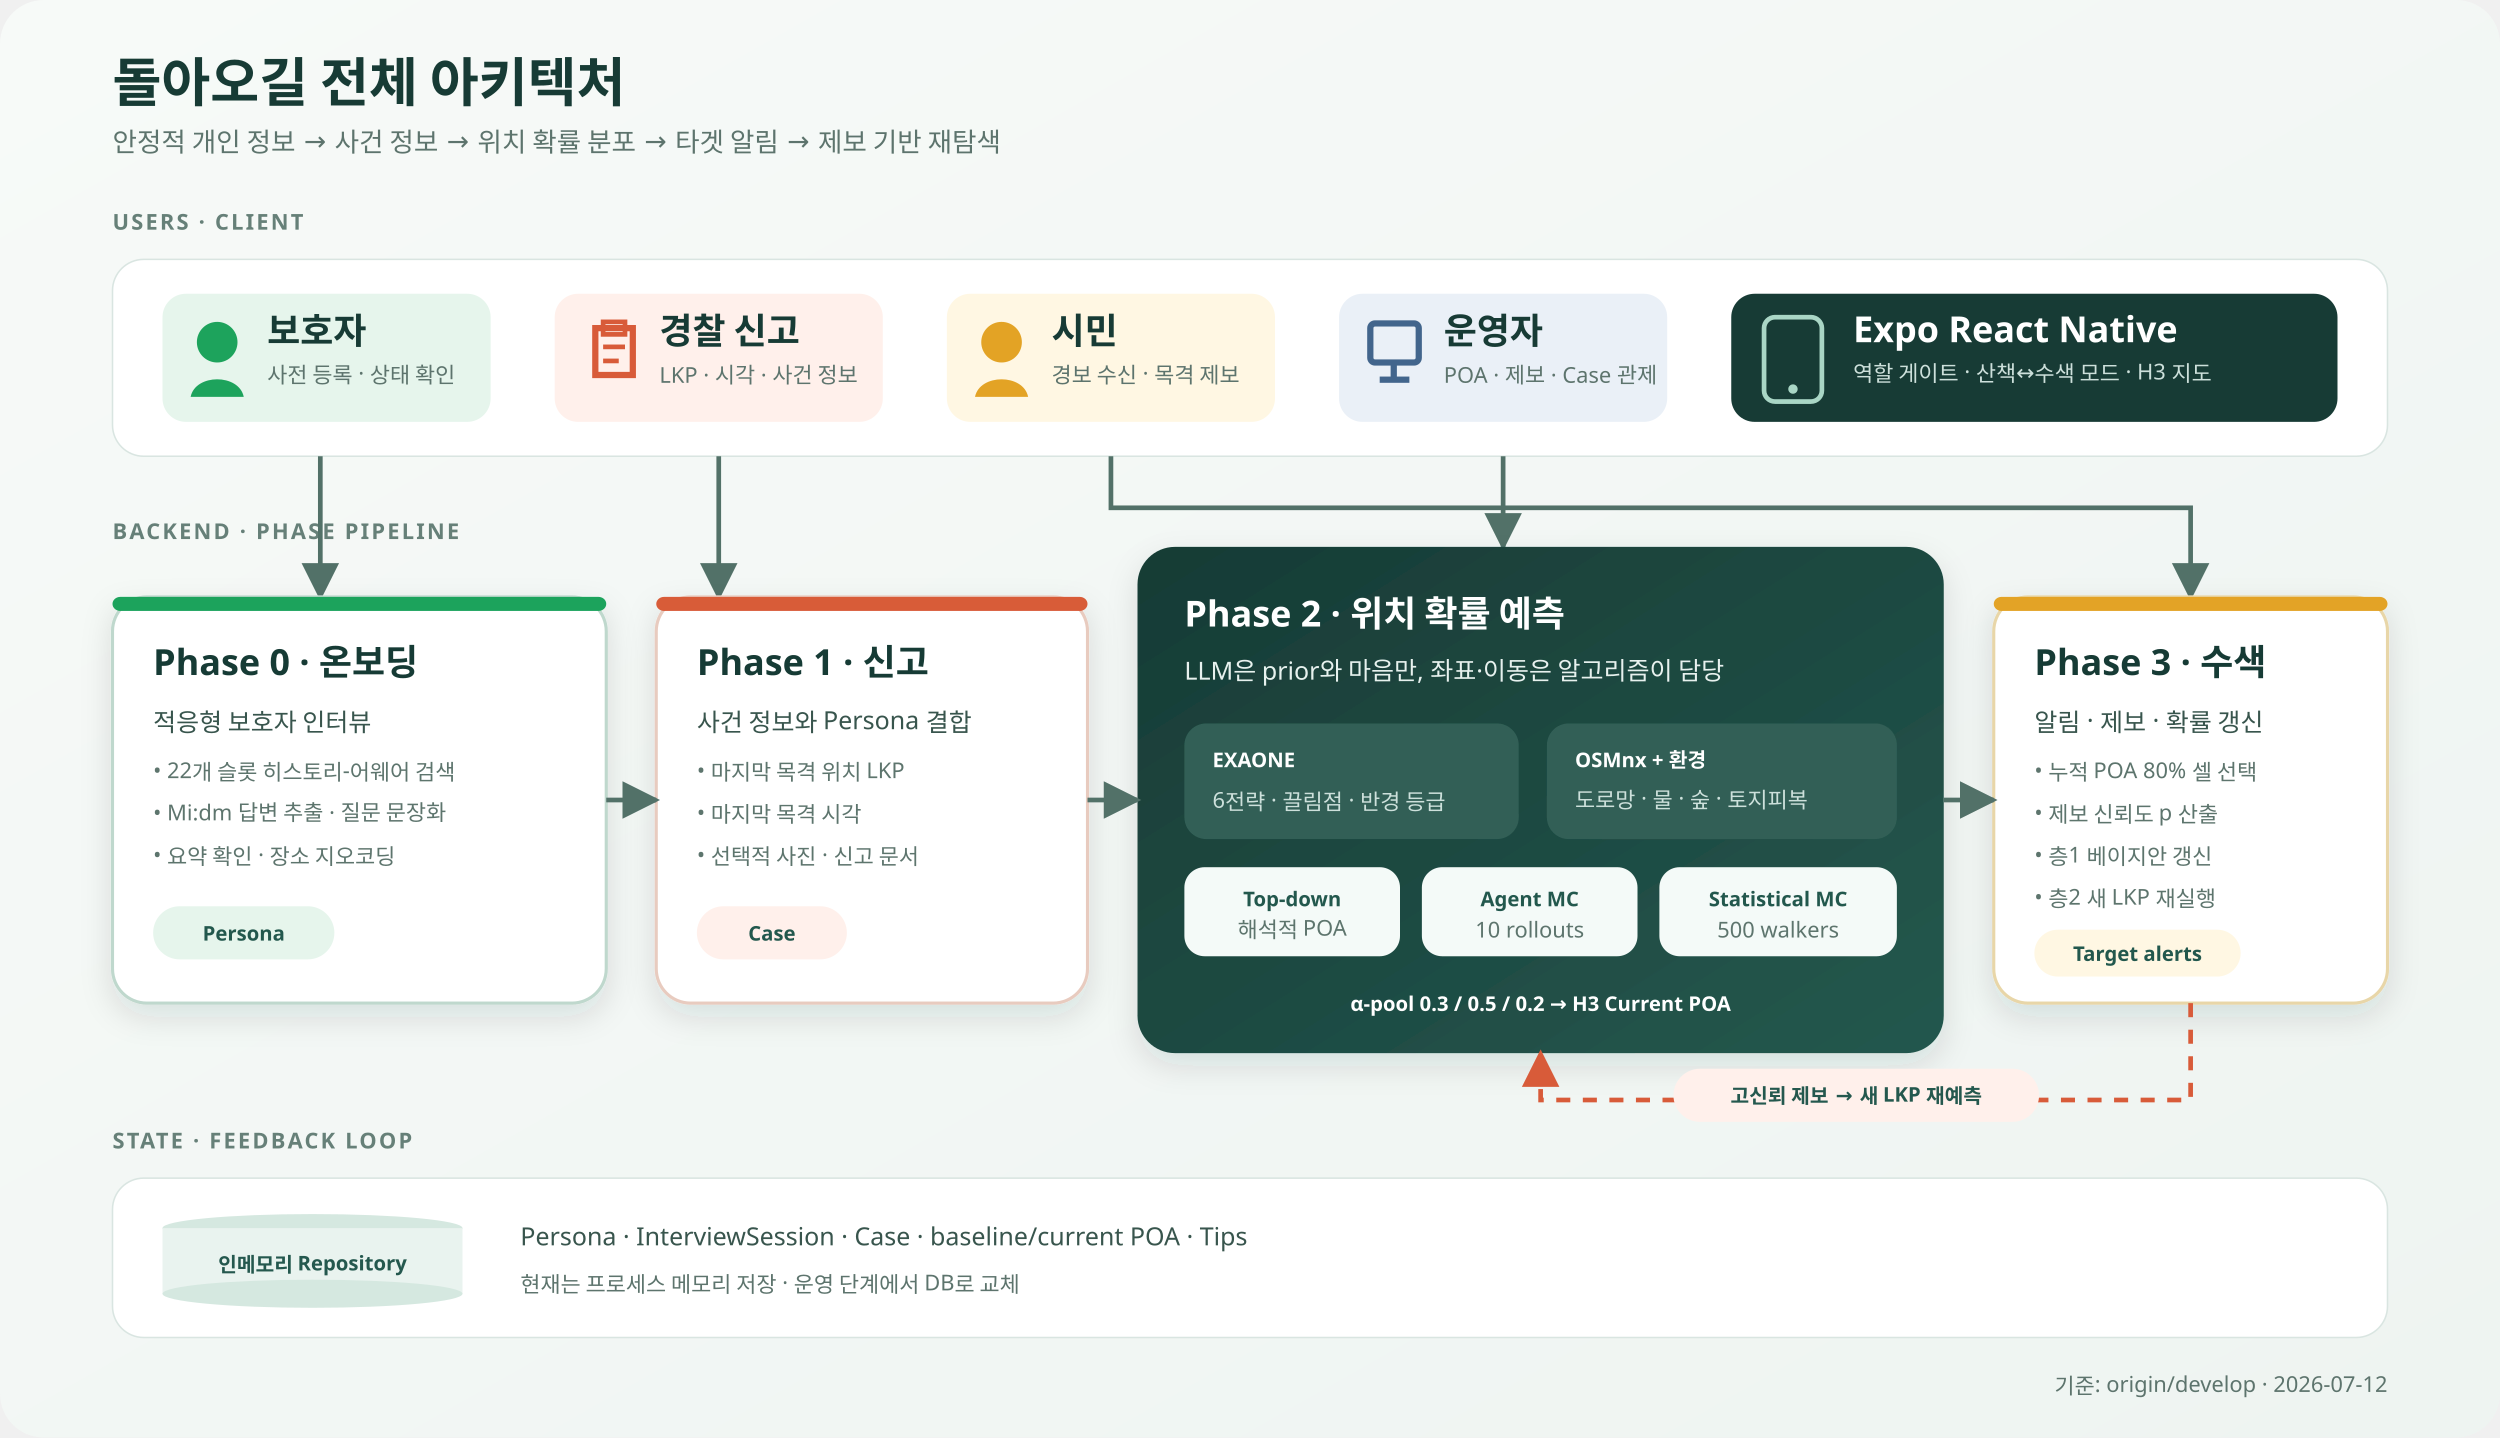
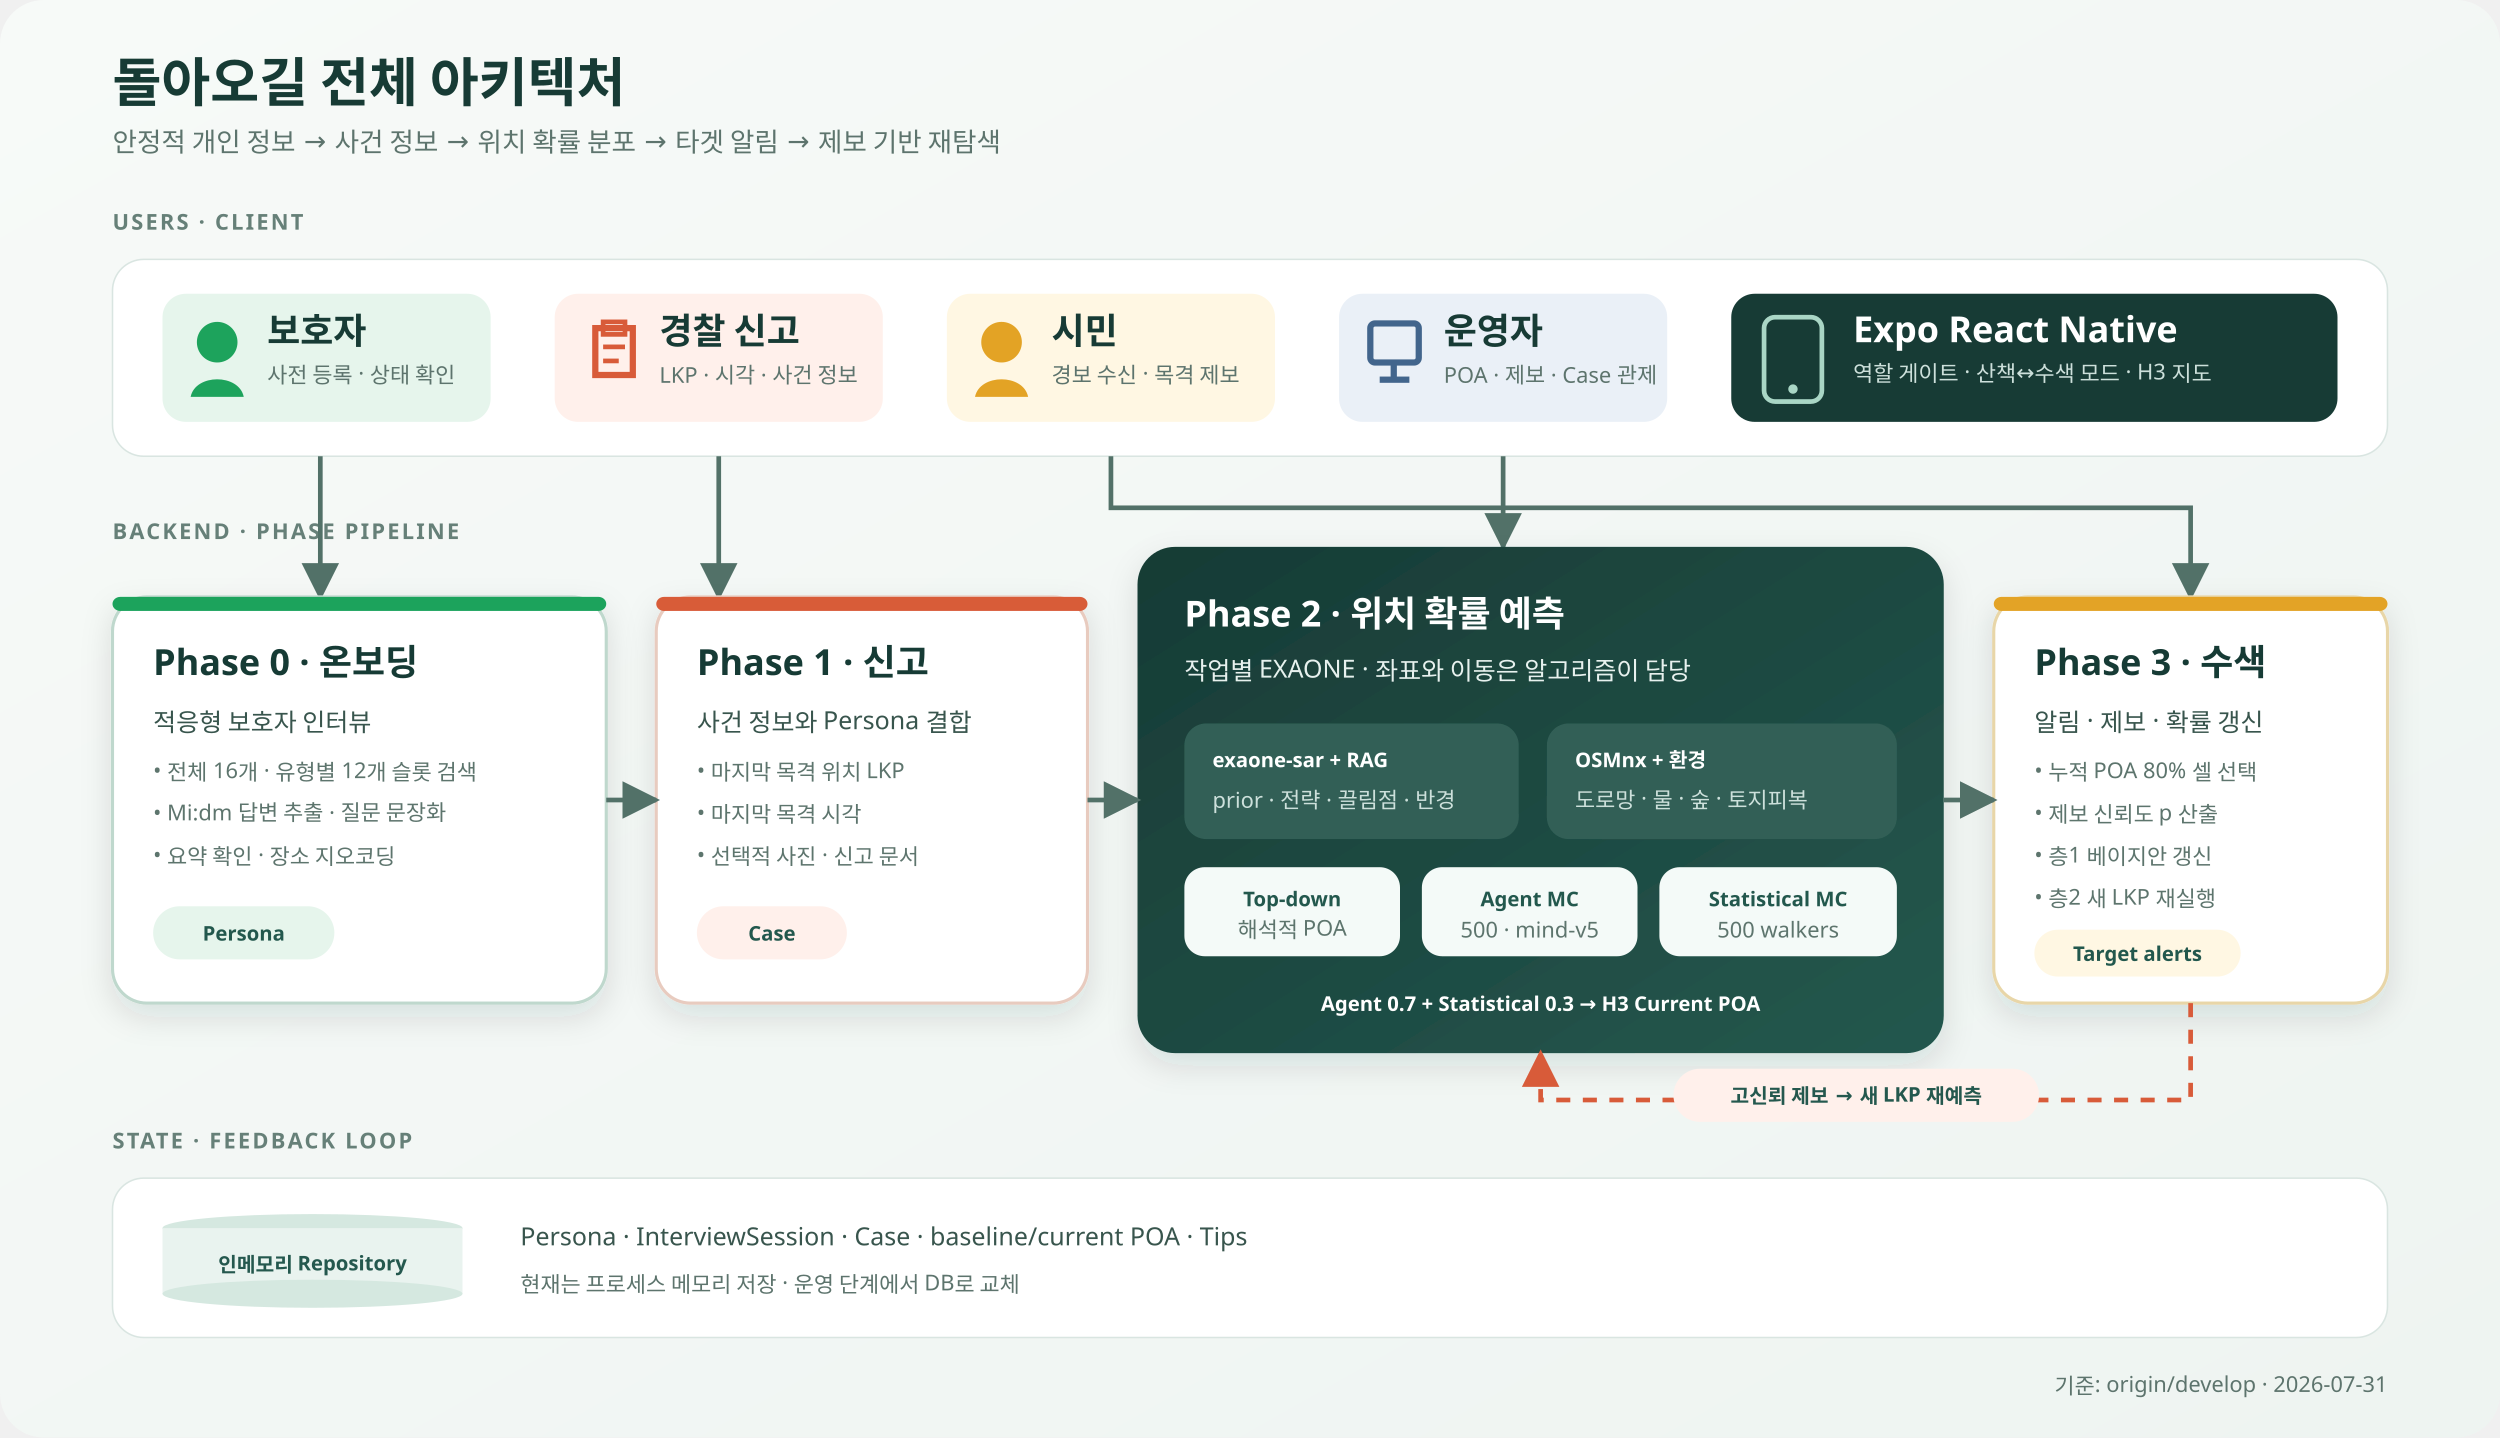
<svg xmlns="http://www.w3.org/2000/svg" width="1600" height="920" viewBox="0 0 1600 920" role="img" aria-labelledby="title desc">
  <defs>
    <linearGradient id="bg" x1="0" y1="0" x2="1" y2="1">
      <stop offset="0" stop-color="#F7FAF8" />
      <stop offset="1" stop-color="#EEF4F1" />
    </linearGradient>
    <linearGradient id="phase2" x1="0" y1="0" x2="1" y2="1">
      <stop offset="0" stop-color="#173B35" />
      <stop offset="1" stop-color="#24584E" />
    </linearGradient>
    <filter id="shadow" x="-20%" y="-20%" width="140%" height="150%">
      <feDropShadow dx="0" dy="8" stdDeviation="10" flood-color="#173B35" flood-opacity="0.12" />
    </filter>
    <marker id="arrow" viewBox="0 0 10 10" refX="9" refY="5" markerWidth="8" markerHeight="8" orient="auto-start-reverse">
      <path d="M 0 0 L 10 5 L 0 10 z" fill="#527168" />
    </marker>
    <marker id="arrow-accent" viewBox="0 0 10 10" refX="9" refY="5" markerWidth="8" markerHeight="8" orient="auto-start-reverse">
      <path d="M 0 0 L 10 5 L 0 10 z" fill="#D85B39" />
    </marker>
    <style>
      .title { font: 700 34px Pretendard, "Apple SD Gothic Neo", sans-serif; fill: #173B35; }
      .subtitle { font: 500 17px Pretendard, "Apple SD Gothic Neo", sans-serif; fill: #5D746D; }
      .lane { font: 700 14px Pretendard, "Apple SD Gothic Neo", sans-serif; letter-spacing: 1.4px; fill: #668078; }
      .phase { font: 700 23px Pretendard, "Apple SD Gothic Neo", sans-serif; fill: #173B35; }
      .phaseLight { font: 700 23px Pretendard, "Apple SD Gothic Neo", sans-serif; fill: #FFFFFF; }
      .body { font: 500 16px Pretendard, "Apple SD Gothic Neo", sans-serif; fill: #38554D; }
      .bodyLight { font: 500 16px Pretendard, "Apple SD Gothic Neo", sans-serif; fill: #E7F1EE; }
      .small { font: 500 14px Pretendard, "Apple SD Gothic Neo", sans-serif; fill: #5D746D; }
      .smallLight { font: 500 14px Pretendard, "Apple SD Gothic Neo", sans-serif; fill: #CDE0DB; }
      .chip { font: 700 13px Pretendard, "Apple SD Gothic Neo", sans-serif; fill: #24584E; }
      .chipLight { font: 700 13px Pretendard, "Apple SD Gothic Neo", sans-serif; fill: #FFFFFF; }
      .edge { fill: none; stroke: #527168; stroke-width: 3; marker-end: url(#arrow); }
      .edgeDashed { fill: none; stroke: #D85B39; stroke-width: 3; stroke-dasharray: 9 8; marker-end: url(#arrow-accent); }
    </style>
  </defs>
  <rect width="1600" height="920" rx="28" fill="url(#bg)" />
  <text x="72" y="65" class="title">돌아오길 전체 아키텍처</text>
  <text x="72" y="97" class="subtitle">안정적 개인 정보 → 사건 정보 → 위치 확률 분포 → 타겟 알림 → 제보 기반 재탐색</text>
  <text x="72" y="147" class="lane">USERS · CLIENT</text>
  <rect x="72" y="166" width="1456" height="126" rx="20" fill="#FFFFFF" stroke="#D9E5E1" />
  <g transform="translate(104 188)">
    <rect width="210" height="82" rx="15" fill="#E6F5EC" />
    <circle cx="35" cy="31" r="13" fill="#1DA35C" />
    <path d="M18 66c3-15 31-15 34 0" fill="#1DA35C" />
    <text x="67" y="32" class="phase" font-size="19">보호자</text>
    <text x="67" y="57" class="small">사전 등록 · 상태 확인</text>
  </g>
  <g transform="translate(355 188)">
    <rect width="210" height="82" rx="15" fill="#FFF0EB" />
    <path d="M26 22h24v30H26z" fill="none" stroke="#D85B39" stroke-width="4" />
    <path d="M31 18h14v8H31zM31 34h14M31 43h10" fill="none" stroke="#D85B39" stroke-width="3" />
    <text x="67" y="32" class="phase" font-size="19">경찰 신고</text>
    <text x="67" y="57" class="small">LKP · 시각 · 사건 정보</text>
  </g>
  <g transform="translate(606 188)">
    <rect width="210" height="82" rx="15" fill="#FFF7E3" />
    <circle cx="35" cy="31" r="13" fill="#E3A325" />
    <path d="M18 66c3-15 31-15 34 0" fill="#E3A325" />
    <text x="67" y="32" class="phase" font-size="19">시민</text>
    <text x="67" y="57" class="small">경보 수신 · 목격 제보</text>
  </g>
  <g transform="translate(857 188)">
    <rect width="210" height="82" rx="15" fill="#EAF0F7" />
    <rect x="20" y="19" width="31" height="25" rx="3" fill="none" stroke="#42658C" stroke-width="4" />
    <path d="M26 55h19M35 44v11" stroke="#42658C" stroke-width="4" />
    <text x="67" y="32" class="phase" font-size="19">운영자</text>
    <text x="67" y="57" class="small">POA · 제보 · Case 관제</text>
  </g>
  <g transform="translate(1108 188)">
    <rect width="388" height="82" rx="15" fill="#173B35" />
    <rect x="21" y="15" width="37" height="54" rx="7" fill="none" stroke="#A9D6C5" stroke-width="3" />
    <circle cx="39.5" cy="61" r="3" fill="#A9D6C5" />
    <text x="78" y="31" class="phaseLight" font-size="19">Expo React Native</text>
    <text x="78" y="56" class="smallLight">역할 게이트 · 산책↔수색 모드 · H3 지도</text>
  </g>
  <text x="72" y="345" class="lane">BACKEND · PHASE PIPELINE</text>
  <path class="edge" d="M205 292V382" />
  <path class="edge" d="M460 292V382" />
  <path class="edge" d="M711 292V325H1402V382" />
  <path class="edge" d="M962 292V350" />
  <g filter="url(#shadow)">
    <rect x="72" y="382" width="316" height="260" rx="22" fill="#FFFFFF" stroke="#BFD8CD" stroke-width="2" />
    <rect x="72" y="382" width="316" height="9" rx="5" fill="#1DA35C" />
    <text x="98" y="432" class="phase">Phase 0 · 온보딩</text>
    <text x="98" y="468" class="body">적응형 보호자 인터뷰</text>
-     <text x="98" y="498" class="small">• 22개 슬롯 히스토리-어웨어 검색</text>
+     <text x="98" y="498" class="small">• 전체 16개 · 유형별 12개 슬롯 검색</text>
    <text x="98" y="525" class="small">• Mi:dm 답변 추출 · 질문 문장화</text>
    <text x="98" y="552" class="small">• 요약 확인 · 장소 지오코딩</text>
    <rect x="98" y="580" width="116" height="34" rx="17" fill="#E6F5EC" />
    <text x="156" y="602" text-anchor="middle" class="chip">Persona</text>
  </g>
  <g filter="url(#shadow)">
    <rect x="420" y="382" width="276" height="260" rx="22" fill="#FFFFFF" stroke="#E8CBBF" stroke-width="2" />
    <rect x="420" y="382" width="276" height="9" rx="5" fill="#D85B39" />
    <text x="446" y="432" class="phase">Phase 1 · 신고</text>
    <text x="446" y="468" class="body">사건 정보와 Persona 결합</text>
    <text x="446" y="498" class="small">• 마지막 목격 위치 LKP</text>
    <text x="446" y="525" class="small">• 마지막 목격 시각</text>
    <text x="446" y="552" class="small">• 선택적 사진 · 신고 문서</text>
    <rect x="446" y="580" width="96" height="34" rx="17" fill="#FFF0EB" />
    <text x="494" y="602" text-anchor="middle" class="chip">Case</text>
  </g>
  <g filter="url(#shadow)">
    <rect x="728" y="350" width="516" height="324" rx="24" fill="url(#phase2)" />
    <text x="758" y="401" class="phaseLight">Phase 2 · 위치 확률 예측</text>
-     <text x="758" y="435" class="bodyLight">LLM은 prior와 마음만, 좌표·이동은 알고리즘이 담당</text>
+     <text x="758" y="435" class="bodyLight">작업별 EXAONE · 좌표와 이동은 알고리즘이 담당</text>
    <rect x="758" y="463" width="214" height="74" rx="14" fill="#315F56" />
-     <text x="776" y="491" class="chipLight">EXAONE</text>
-     <text x="776" y="517" class="smallLight">6전략 · 끌림점 · 반경 등급</text>
+     <text x="776" y="491" class="chipLight">exaone-sar + RAG</text>
+     <text x="776" y="517" class="smallLight">prior · 전략 · 끌림점 · 반경</text>
    <rect x="990" y="463" width="224" height="74" rx="14" fill="#315F56" />
    <text x="1008" y="491" class="chipLight">OSMnx + 환경</text>
    <text x="1008" y="517" class="smallLight">도로망 · 물 · 숲 · 토지피복</text>
    <rect x="758" y="555" width="138" height="57" rx="13" fill="#F4FAF8" />
    <text x="827" y="580" text-anchor="middle" class="chip">Top-down</text>
    <text x="827" y="600" text-anchor="middle" class="small">해석적 POA</text>
    <rect x="910" y="555" width="138" height="57" rx="13" fill="#F4FAF8" />
    <text x="979" y="580" text-anchor="middle" class="chip">Agent MC</text>
-     <text x="979" y="600" text-anchor="middle" class="small">10 rollouts</text>
+     <text x="979" y="600" text-anchor="middle" class="small">500 · mind-v5</text>
    <rect x="1062" y="555" width="152" height="57" rx="13" fill="#F4FAF8" />
    <text x="1138" y="580" text-anchor="middle" class="chip">Statistical MC</text>
    <text x="1138" y="600" text-anchor="middle" class="small">500 walkers</text>
-     <text x="986" y="647" text-anchor="middle" class="chipLight">α-pool 0.3 / 0.5 / 0.2 → H3 Current POA</text>
+     <text x="986" y="647" text-anchor="middle" class="chipLight">Agent 0.7 + Statistical 0.3 → H3 Current POA</text>
  </g>
  <g filter="url(#shadow)">
    <rect x="1276" y="382" width="252" height="260" rx="22" fill="#FFFFFF" stroke="#E8D6A8" stroke-width="2" />
    <rect x="1276" y="382" width="252" height="9" rx="5" fill="#E3A325" />
    <text x="1302" y="432" class="phase">Phase 3 · 수색</text>
    <text x="1302" y="468" class="body">알림 · 제보 · 확률 갱신</text>
    <text x="1302" y="498" class="small">• 누적 POA 80% 셀 선택</text>
    <text x="1302" y="525" class="small">• 제보 신뢰도 p 산출</text>
    <text x="1302" y="552" class="small">• 층1 베이지안 갱신</text>
    <text x="1302" y="579" class="small">• 층2 새 LKP 재실행</text>
    <rect x="1302" y="595" width="132" height="30" rx="15" fill="#FFF7E3" />
    <text x="1368" y="615" text-anchor="middle" class="chip">Target alerts</text>
  </g>
  <path class="edge" d="M388 512H420" />
  <path class="edge" d="M696 512H728" />
  <path class="edge" d="M1244 512H1276" />
  <text x="72" y="735" class="lane">STATE · FEEDBACK LOOP</text>
  <rect x="72" y="754" width="1456" height="102" rx="20" fill="#FFFFFF" stroke="#D9E5E1" />
  <g transform="translate(104 777)">
    <ellipse cx="96" cy="9" rx="96" ry="9" fill="#D5E8E0" />
    <rect y="9" width="192" height="42" fill="#E9F3EF" />
    <ellipse cx="96" cy="51" rx="96" ry="9" fill="#D5E8E0" />
    <text x="96" y="37" text-anchor="middle" class="chip">인메모리 Repository</text>
  </g>
  <text x="333" y="797" class="body">Persona · InterviewSession · Case · baseline/current POA · Tips</text>
  <text x="333" y="827" class="small">현재는 프로세스 메모리 저장 · 운영 단계에서 DB로 교체</text>
  <path class="edgeDashed" d="M1402 642V704H986V674" />
  <rect x="1071" y="684" width="234" height="34" rx="17" fill="#FFF0EB" />
  <text x="1188" y="706" text-anchor="middle" class="chip">고신뢰 제보 → 새 LKP 재예측</text>
-   <text x="1528" y="892" text-anchor="end" class="small">기준: origin/develop · 2026-07-12</text>
+   <text x="1528" y="892" text-anchor="end" class="small">기준: origin/develop · 2026-07-31</text>
</svg>
